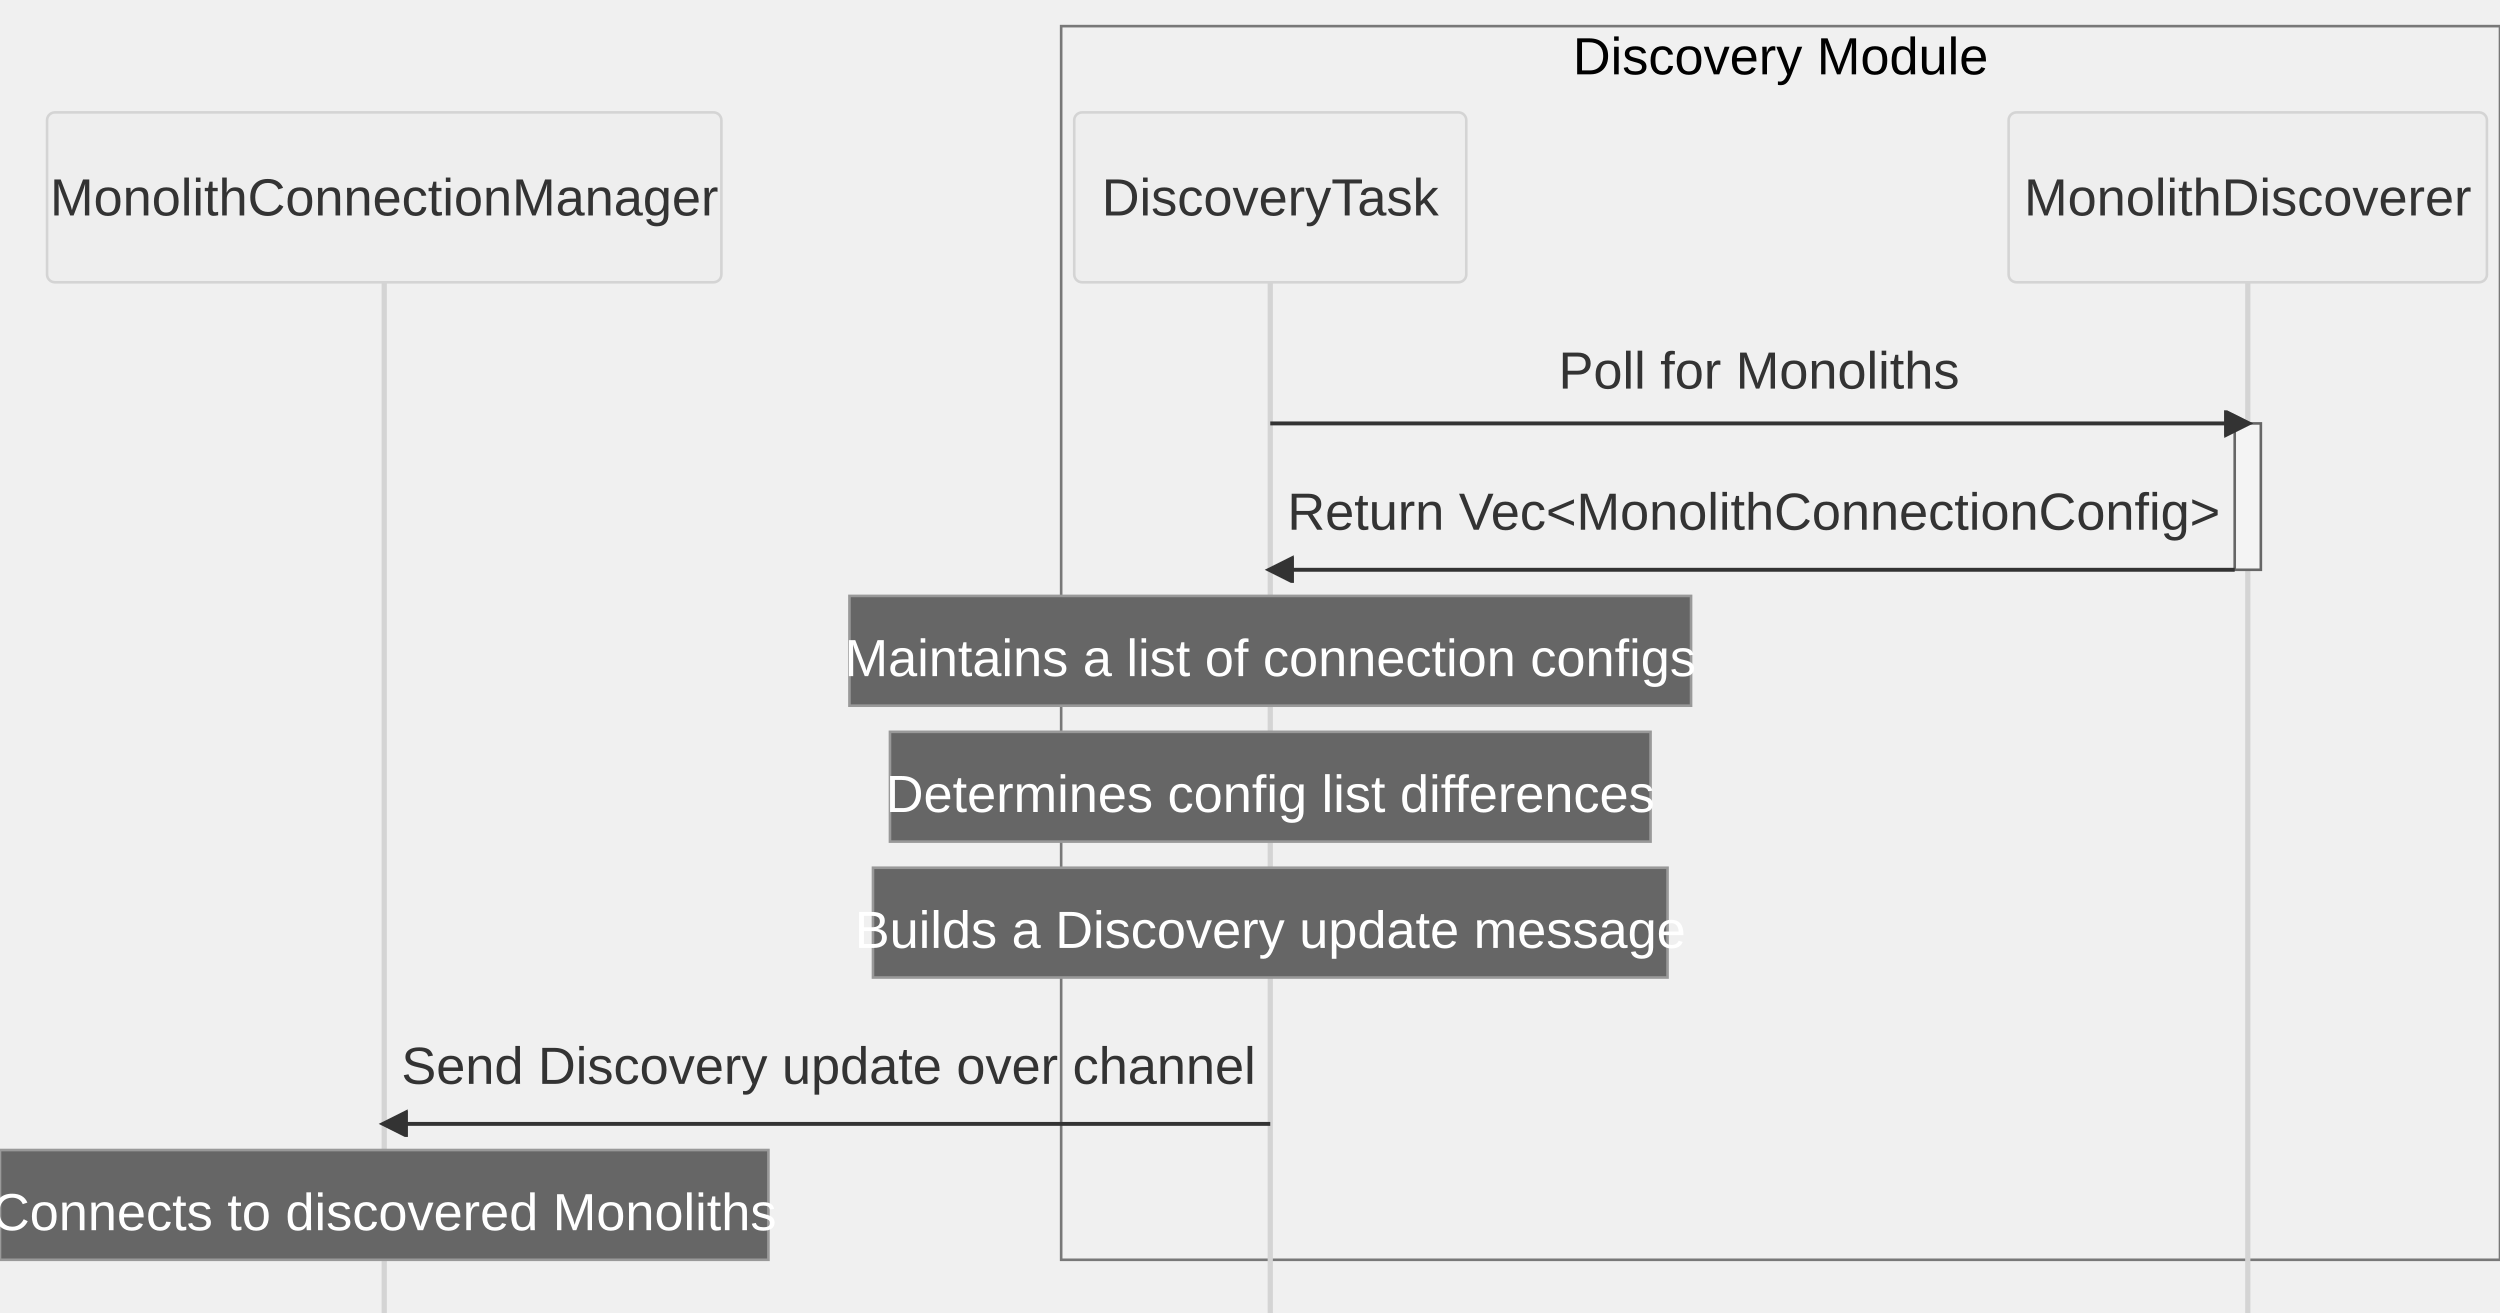
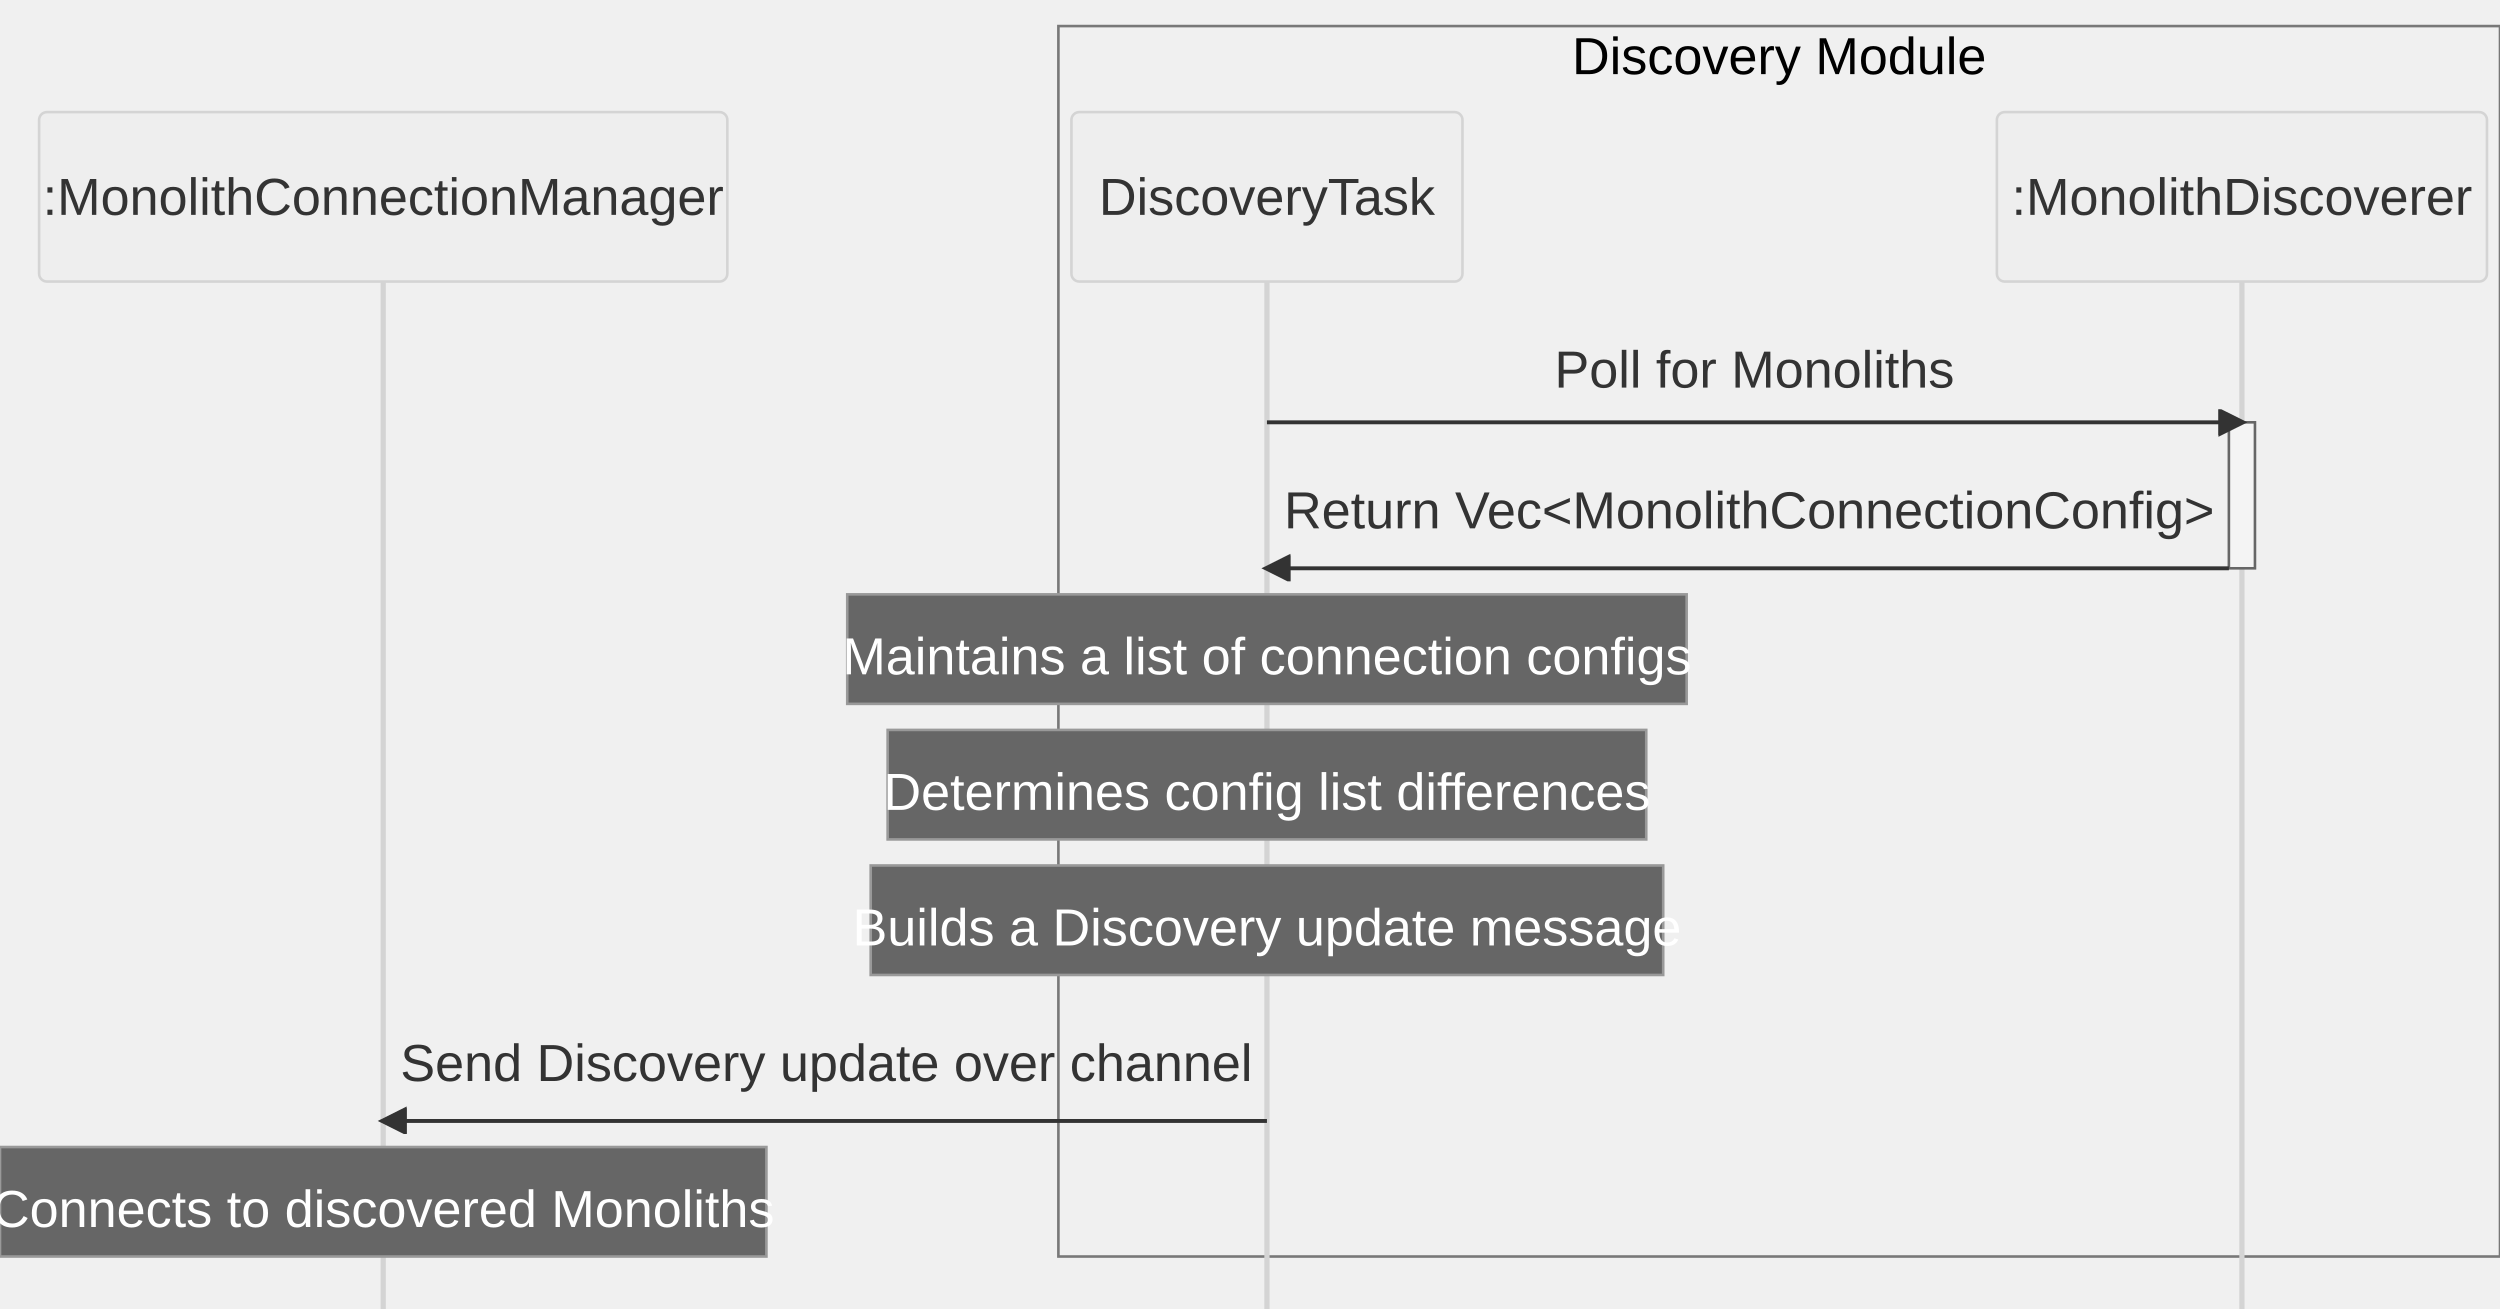
- <svg xmlns="http://www.w3.org/2000/svg" aria-roledescription="sequence" role="graphics-document document" viewBox="-18 -10 956.5 502" style="max-width: 956.5px; background-color: white;" width="100%" id="my-svg">
+ <svg xmlns="http://www.w3.org/2000/svg" aria-roledescription="sequence" role="graphics-document document" viewBox="-15 -10 959 502" style="max-width: 959px; background-color: white;" width="100%" id="my-svg">
  <g>
-     <rect class="rect" height="472" width="550.5" stroke="rgb(0,0,0, 0.5)" fill="transparent" y="0" x="388" />
-     <text style="text-anchor: middle; font-size: 20px; font-weight: 400;" class="text" alignment-baseline="central" dominant-baseline="central" y="11.5" x="663.25">
-       <tspan dy="0" x="663.25">Discovery Module</tspan>
+     <rect class="rect" height="472" width="553" stroke="rgb(0,0,0, 0.5)" fill="transparent" y="0" x="391" />
+     <text style="text-anchor: middle; font-size: 20px; font-weight: 400;" class="text" alignment-baseline="central" dominant-baseline="central" y="11.5" x="667.5">
+       <tspan dy="0" x="667.5">Discovery Module</tspan>
    </text>
  </g>
  <g>
-     <line stroke="#999" stroke-width="0.5px" class="200" y2="2000" x2="842" y1="38" x1="842" id="actor2" />
+     <line stroke="#999" stroke-width="0.5px" class="200" y2="2000" x2="845" y1="38" x1="845" id="actor2" />
    <g id="root-2">
-       <rect class="actor" ry="3" rx="3" height="65" width="183" stroke="#666" fill="#eaeaea" y="33" x="750.5" />
-       <text style="text-anchor: middle; font-size: 20px; font-weight: 400;" class="actor" alignment-baseline="central" dominant-baseline="central" y="65.5" x="842">
-         <tspan dy="0" x="842">MonolithDiscoverer</tspan>
+       <rect class="actor" ry="3" rx="3" height="65" width="188" stroke="#666" fill="#eaeaea" y="33" x="751" />
+       <text style="text-anchor: middle; font-size: 20px; font-weight: 400;" class="actor" alignment-baseline="central" dominant-baseline="central" y="65.5" x="845">
+         <tspan dy="0" x="845">:MonolithDiscoverer</tspan>
      </text>
    </g>
  </g>
  <g>
-     <line stroke="#999" stroke-width="0.5px" class="200" y2="2000" x2="468" y1="38" x1="468" id="actor1" />
+     <line stroke="#999" stroke-width="0.5px" class="200" y2="2000" x2="471" y1="38" x1="471" id="actor1" />
    <g id="root-1">
-       <rect class="actor" ry="3" rx="3" height="65" width="150" stroke="#666" fill="#eaeaea" y="33" x="393" />
-       <text style="text-anchor: middle; font-size: 20px; font-weight: 400;" class="actor" alignment-baseline="central" dominant-baseline="central" y="65.5" x="468">
-         <tspan dy="0" x="468">DiscoveryTask</tspan>
+       <rect class="actor" ry="3" rx="3" height="65" width="150" stroke="#666" fill="#eaeaea" y="33" x="396" />
+       <text style="text-anchor: middle; font-size: 20px; font-weight: 400;" class="actor" alignment-baseline="central" dominant-baseline="central" y="65.5" x="471">
+         <tspan dy="0" x="471">DiscoveryTask</tspan>
      </text>
    </g>
  </g>
  <g>
-     <line stroke="#999" stroke-width="0.5px" class="200" y2="2000" x2="129" y1="38" x1="129" id="actor0" />
+     <line stroke="#999" stroke-width="0.5px" class="200" y2="2000" x2="132" y1="38" x1="132" id="actor0" />
    <g id="root-0">
-       <rect class="actor" ry="3" rx="3" height="65" width="258" stroke="#666" fill="#eaeaea" y="33" x="0" />
-       <text style="text-anchor: middle; font-size: 20px; font-weight: 400;" class="actor" alignment-baseline="central" dominant-baseline="central" y="65.5" x="129">
-         <tspan dy="0" x="129">MonolithConnectionManager</tspan>
+       <rect class="actor" ry="3" rx="3" height="65" width="264" stroke="#666" fill="#eaeaea" y="33" x="0" />
+       <text style="text-anchor: middle; font-size: 20px; font-weight: 400;" class="actor" alignment-baseline="central" dominant-baseline="central" y="65.5" x="132">
+         <tspan dy="0" x="132">:MonolithConnectionManager</tspan>
      </text>
    </g>
  </g>
  <style>#my-svg{font-family:"trebuchet ms",verdana,arial,sans-serif;font-size:16px;fill:#000000;}#my-svg .error-icon{fill:#552222;}#my-svg .error-text{fill:#552222;stroke:#552222;}#my-svg .edge-thickness-normal{stroke-width:2px;}#my-svg .edge-thickness-thick{stroke-width:3.5px;}#my-svg .edge-pattern-solid{stroke-dasharray:0;}#my-svg .edge-pattern-dashed{stroke-dasharray:3;}#my-svg .edge-pattern-dotted{stroke-dasharray:2;}#my-svg .marker{fill:#666;stroke:#666;}#my-svg .marker.cross{stroke:#666;}#my-svg svg{font-family:"trebuchet ms",verdana,arial,sans-serif;font-size:16px;}#my-svg .actor{stroke:hsl(0, 0%, 83%);fill:#eee;}#my-svg text.actor&gt;tspan{fill:#333;stroke:none;}#my-svg .actor-line{stroke:#666;}#my-svg .messageLine0{stroke-width:1.5;stroke-dasharray:none;stroke:#333;}#my-svg .messageLine1{stroke-width:1.5;stroke-dasharray:2,2;stroke:#333;}#my-svg #arrowhead path{fill:#333;stroke:#333;}#my-svg .sequenceNumber{fill:white;}#my-svg #sequencenumber{fill:#333;}#my-svg #crosshead path{fill:#333;stroke:#333;}#my-svg .messageText{fill:#333;stroke:none;}#my-svg .labelBox{stroke:hsl(0, 0%, 83%);fill:#eee;}#my-svg .labelText,#my-svg .labelText&gt;tspan{fill:#333;stroke:none;}#my-svg .loopText,#my-svg .loopText&gt;tspan{fill:#333;stroke:none;}#my-svg .loopLine{stroke-width:2px;stroke-dasharray:2,2;stroke:hsl(0, 0%, 83%);fill:hsl(0, 0%, 83%);}#my-svg .note{stroke:#999;fill:#666;}#my-svg .noteText,#my-svg .noteText&gt;tspan{fill:#fff;stroke:none;}#my-svg .activation0{fill:#f4f4f4;stroke:#666;}#my-svg .activation1{fill:#f4f4f4;stroke:#666;}#my-svg .activation2{fill:#f4f4f4;stroke:#666;}#my-svg .actorPopupMenu{position:absolute;}#my-svg .actorPopupMenuPanel{position:absolute;fill:#eee;box-shadow:0px 8px 16px 0px rgba(0,0,0,0.2);filter:drop-shadow(3px 5px 2px rgb(0 0 0 / 0.4));}#my-svg .actor-man line{stroke:hsl(0, 0%, 83%);fill:#eee;}#my-svg .actor-man circle,#my-svg line{stroke:hsl(0, 0%, 83%);fill:#eee;stroke-width:2px;}#my-svg :root{--mermaid-font-family:"trebuchet ms",verdana,arial,sans-serif;}</style>
  <g />
  <defs>
    <symbol height="24" width="24" id="computer">
      <path d="M2 2v13h20v-13h-20zm18 11h-16v-9h16v9zm-10.228 6l.466-1h3.524l.467 1h-4.457zm14.228 3h-24l2-6h2.104l-1.33 4h18.45l-1.297-4h2.073l2 6zm-5-10h-14v-7h14v7z" transform="scale(.5)" />
    </symbol>
  </defs>
  <defs>
    <symbol clip-rule="evenodd" fill-rule="evenodd" id="database">
      <path d="M12.258.001l.256.004.255.005.253.008.251.01.249.012.247.015.246.016.242.019.241.02.239.023.236.024.233.027.231.028.229.031.225.032.223.034.22.036.217.038.214.04.211.041.208.043.205.045.201.046.198.048.194.05.191.051.187.053.183.054.18.056.175.057.172.059.168.06.163.061.16.063.155.064.15.066.074.033.073.033.071.034.07.034.069.035.068.035.067.035.066.035.064.036.064.036.062.036.06.036.06.037.058.037.058.037.055.038.055.038.053.038.052.038.051.039.05.039.048.039.047.039.045.04.044.04.043.04.041.04.04.041.039.041.037.041.036.041.034.041.033.042.032.042.03.042.029.042.027.042.026.043.024.043.023.043.021.043.02.043.018.044.017.043.015.044.013.044.012.044.011.045.009.044.007.045.006.045.004.045.002.045.001.045v17l-.001.045-.002.045-.004.045-.006.045-.007.045-.009.044-.011.045-.012.044-.013.044-.015.044-.017.043-.018.044-.02.043-.021.043-.023.043-.024.043-.026.043-.027.042-.029.042-.03.042-.032.042-.033.042-.034.041-.036.041-.037.041-.039.041-.04.041-.041.04-.043.04-.044.04-.045.04-.047.039-.048.039-.05.039-.051.039-.052.038-.053.038-.055.038-.055.038-.058.037-.058.037-.06.037-.06.036-.062.036-.064.036-.064.036-.066.035-.067.035-.068.035-.069.035-.07.034-.071.034-.073.033-.074.033-.15.066-.155.064-.16.063-.163.061-.168.06-.172.059-.175.057-.18.056-.183.054-.187.053-.191.051-.194.05-.198.048-.201.046-.205.045-.208.043-.211.041-.214.04-.217.038-.22.036-.223.034-.225.032-.229.031-.231.028-.233.027-.236.024-.239.023-.241.02-.242.019-.246.016-.247.015-.249.012-.251.01-.253.008-.255.005-.256.004-.258.001-.258-.001-.256-.004-.255-.005-.253-.008-.251-.01-.249-.012-.247-.015-.245-.016-.243-.019-.241-.02-.238-.023-.236-.024-.234-.027-.231-.028-.228-.031-.226-.032-.223-.034-.22-.036-.217-.038-.214-.04-.211-.041-.208-.043-.204-.045-.201-.046-.198-.048-.195-.05-.19-.051-.187-.053-.184-.054-.179-.056-.176-.057-.172-.059-.167-.06-.164-.061-.159-.063-.155-.064-.151-.066-.074-.033-.072-.033-.072-.034-.07-.034-.069-.035-.068-.035-.067-.035-.066-.035-.064-.036-.063-.036-.062-.036-.061-.036-.06-.037-.058-.037-.057-.037-.056-.038-.055-.038-.053-.038-.052-.038-.051-.039-.049-.039-.049-.039-.046-.039-.046-.04-.044-.04-.043-.04-.041-.04-.04-.041-.039-.041-.037-.041-.036-.041-.034-.041-.033-.042-.032-.042-.03-.042-.029-.042-.027-.042-.026-.043-.024-.043-.023-.043-.021-.043-.02-.043-.018-.044-.017-.043-.015-.044-.013-.044-.012-.044-.011-.045-.009-.044-.007-.045-.006-.045-.004-.045-.002-.045-.001-.045v-17l.001-.045.002-.045.004-.045.006-.045.007-.045.009-.044.011-.045.012-.044.013-.044.015-.044.017-.043.018-.044.02-.043.021-.043.023-.043.024-.043.026-.043.027-.042.029-.042.03-.042.032-.042.033-.042.034-.041.036-.041.037-.041.039-.041.04-.041.041-.04.043-.04.044-.04.046-.04.046-.039.049-.039.049-.039.051-.039.052-.038.053-.038.055-.038.056-.038.057-.037.058-.037.06-.037.061-.036.062-.036.063-.036.064-.036.066-.035.067-.035.068-.035.069-.035.07-.034.072-.034.072-.033.074-.033.151-.066.155-.064.159-.063.164-.061.167-.06.172-.059.176-.057.179-.056.184-.054.187-.053.19-.051.195-.05.198-.048.201-.046.204-.045.208-.043.211-.041.214-.04.217-.038.22-.036.223-.034.226-.032.228-.031.231-.028.234-.027.236-.024.238-.023.241-.02.243-.019.245-.016.247-.015.249-.012.251-.01.253-.008.255-.005.256-.004.258-.001.258.001zm-9.258 20.499v.01l.001.021.003.021.004.022.005.021.006.022.007.022.009.023.01.022.011.023.012.023.013.023.015.023.016.024.017.023.018.024.019.024.021.024.022.025.023.024.024.025.052.049.056.05.061.051.066.051.07.051.075.051.079.052.084.052.088.052.092.052.097.052.102.051.105.052.11.052.114.051.119.051.123.051.127.05.131.05.135.05.139.048.144.049.147.047.152.047.155.047.16.045.163.045.167.043.171.043.176.041.178.041.183.039.187.039.19.037.194.035.197.035.202.033.204.031.209.03.212.029.216.027.219.025.222.024.226.021.23.02.233.018.236.016.24.015.243.012.246.01.249.008.253.005.256.004.259.001.26-.001.257-.004.254-.005.25-.008.247-.011.244-.012.241-.014.237-.016.233-.018.231-.021.226-.021.224-.024.22-.026.216-.027.212-.028.21-.031.205-.031.202-.034.198-.034.194-.036.191-.037.187-.039.183-.04.179-.04.175-.042.172-.043.168-.044.163-.045.16-.046.155-.046.152-.047.148-.048.143-.049.139-.049.136-.05.131-.05.126-.05.123-.051.118-.052.114-.051.11-.052.106-.052.101-.052.096-.052.092-.052.088-.053.083-.051.079-.052.074-.052.07-.051.065-.051.06-.051.056-.05.051-.05.023-.024.023-.025.021-.024.02-.024.019-.024.018-.024.017-.024.015-.023.014-.024.013-.023.012-.023.01-.023.01-.022.008-.022.006-.022.006-.022.004-.022.004-.021.001-.021.001-.021v-4.127l-.077.055-.08.053-.083.054-.085.053-.087.052-.09.052-.093.051-.095.05-.097.05-.1.049-.102.049-.105.048-.106.047-.109.047-.111.046-.114.045-.115.045-.118.044-.12.043-.122.042-.124.042-.126.041-.128.04-.13.04-.132.038-.134.038-.135.037-.138.037-.139.035-.142.035-.143.034-.144.033-.147.032-.148.031-.15.03-.151.03-.153.029-.154.027-.156.027-.158.026-.159.025-.161.024-.162.023-.163.022-.165.021-.166.02-.167.019-.169.018-.169.017-.171.016-.173.015-.173.014-.175.013-.175.012-.177.011-.178.01-.179.008-.179.008-.181.006-.182.005-.182.004-.184.003-.184.002h-.37l-.184-.002-.184-.003-.182-.004-.182-.005-.181-.006-.179-.008-.179-.008-.178-.01-.176-.011-.176-.012-.175-.013-.173-.014-.172-.015-.171-.016-.17-.017-.169-.018-.167-.019-.166-.02-.165-.021-.163-.022-.162-.023-.161-.024-.159-.025-.157-.026-.156-.027-.155-.027-.153-.029-.151-.03-.15-.03-.148-.031-.146-.032-.145-.033-.143-.034-.141-.035-.14-.035-.137-.037-.136-.037-.134-.038-.132-.038-.13-.04-.128-.04-.126-.041-.124-.042-.122-.042-.12-.044-.117-.043-.116-.045-.113-.045-.112-.046-.109-.047-.106-.047-.105-.048-.102-.049-.1-.049-.097-.05-.095-.05-.093-.052-.09-.051-.087-.052-.085-.053-.083-.054-.08-.054-.077-.054v4.127zm0-5.654v.011l.001.021.003.021.004.021.005.022.006.022.007.022.009.022.01.022.011.023.012.023.013.023.015.024.016.023.017.024.018.024.019.024.021.024.022.024.023.025.024.024.052.05.056.05.061.05.066.051.07.051.075.052.079.051.084.052.088.052.092.052.097.052.102.052.105.052.11.051.114.051.119.052.123.05.127.051.131.05.135.049.139.049.144.048.147.048.152.047.155.046.16.045.163.045.167.044.171.042.176.042.178.04.183.04.187.038.19.037.194.036.197.034.202.033.204.032.209.03.212.028.216.027.219.025.222.024.226.022.23.02.233.018.236.016.24.014.243.012.246.01.249.008.253.006.256.003.259.001.26-.001.257-.003.254-.006.25-.008.247-.01.244-.012.241-.015.237-.016.233-.018.231-.02.226-.022.224-.024.22-.025.216-.027.212-.029.21-.03.205-.032.202-.033.198-.035.194-.036.191-.037.187-.039.183-.039.179-.041.175-.042.172-.043.168-.044.163-.045.16-.045.155-.047.152-.047.148-.048.143-.048.139-.05.136-.049.131-.05.126-.051.123-.051.118-.051.114-.052.11-.052.106-.052.101-.052.096-.052.092-.052.088-.052.083-.052.079-.052.074-.051.07-.052.065-.051.06-.05.056-.051.051-.049.023-.025.023-.024.021-.025.02-.024.019-.024.018-.024.017-.024.015-.023.014-.023.013-.024.012-.022.01-.023.01-.023.008-.022.006-.022.006-.022.004-.021.004-.022.001-.021.001-.021v-4.139l-.077.054-.08.054-.083.054-.085.052-.087.053-.09.051-.093.051-.095.051-.097.05-.1.049-.102.049-.105.048-.106.047-.109.047-.111.046-.114.045-.115.044-.118.044-.12.044-.122.042-.124.042-.126.041-.128.04-.13.039-.132.039-.134.038-.135.037-.138.036-.139.036-.142.035-.143.033-.144.033-.147.033-.148.031-.15.03-.151.03-.153.028-.154.028-.156.027-.158.026-.159.025-.161.024-.162.023-.163.022-.165.021-.166.02-.167.019-.169.018-.169.017-.171.016-.173.015-.173.014-.175.013-.175.012-.177.011-.178.009-.179.009-.179.007-.181.007-.182.005-.182.004-.184.003-.184.002h-.37l-.184-.002-.184-.003-.182-.004-.182-.005-.181-.007-.179-.007-.179-.009-.178-.009-.176-.011-.176-.012-.175-.013-.173-.014-.172-.015-.171-.016-.17-.017-.169-.018-.167-.019-.166-.02-.165-.021-.163-.022-.162-.023-.161-.024-.159-.025-.157-.026-.156-.027-.155-.028-.153-.028-.151-.03-.15-.03-.148-.031-.146-.033-.145-.033-.143-.033-.141-.035-.14-.036-.137-.036-.136-.037-.134-.038-.132-.039-.13-.039-.128-.04-.126-.041-.124-.042-.122-.043-.12-.043-.117-.044-.116-.044-.113-.046-.112-.046-.109-.046-.106-.047-.105-.048-.102-.049-.1-.049-.097-.05-.095-.051-.093-.051-.09-.051-.087-.053-.085-.052-.083-.054-.08-.054-.077-.054v4.139zm0-5.666v.011l.001.02.003.022.004.021.005.022.006.021.007.022.009.023.01.022.011.023.012.023.013.023.015.023.016.024.017.024.018.023.019.024.021.025.022.024.023.024.024.025.052.05.056.05.061.05.066.051.07.051.075.052.079.051.084.052.088.052.092.052.097.052.102.052.105.051.11.052.114.051.119.051.123.051.127.05.131.05.135.05.139.049.144.048.147.048.152.047.155.046.16.045.163.045.167.043.171.043.176.042.178.04.183.04.187.038.19.037.194.036.197.034.202.033.204.032.209.03.212.028.216.027.219.025.222.024.226.021.23.02.233.018.236.017.24.014.243.012.246.01.249.008.253.006.256.003.259.001.26-.001.257-.003.254-.006.25-.008.247-.01.244-.013.241-.014.237-.016.233-.018.231-.02.226-.022.224-.024.22-.025.216-.027.212-.029.21-.03.205-.032.202-.033.198-.035.194-.036.191-.037.187-.039.183-.039.179-.041.175-.042.172-.043.168-.044.163-.045.16-.045.155-.047.152-.047.148-.048.143-.049.139-.049.136-.049.131-.051.126-.05.123-.051.118-.052.114-.051.11-.052.106-.052.101-.052.096-.052.092-.052.088-.052.083-.052.079-.052.074-.052.07-.051.065-.051.06-.051.056-.05.051-.049.023-.025.023-.025.021-.024.02-.024.019-.024.018-.024.017-.024.015-.023.014-.024.013-.023.012-.023.01-.022.01-.023.008-.022.006-.022.006-.022.004-.022.004-.021.001-.021.001-.021v-4.153l-.077.054-.08.054-.083.053-.085.053-.087.053-.09.051-.093.051-.095.051-.097.05-.1.049-.102.048-.105.048-.106.048-.109.046-.111.046-.114.046-.115.044-.118.044-.12.043-.122.043-.124.042-.126.041-.128.04-.13.039-.132.039-.134.038-.135.037-.138.036-.139.036-.142.034-.143.034-.144.033-.147.032-.148.032-.15.03-.151.03-.153.028-.154.028-.156.027-.158.026-.159.024-.161.024-.162.023-.163.023-.165.021-.166.02-.167.019-.169.018-.169.017-.171.016-.173.015-.173.014-.175.013-.175.012-.177.01-.178.01-.179.009-.179.007-.181.006-.182.006-.182.004-.184.003-.184.001-.185.001-.185-.001-.184-.001-.184-.003-.182-.004-.182-.006-.181-.006-.179-.007-.179-.009-.178-.01-.176-.01-.176-.012-.175-.013-.173-.014-.172-.015-.171-.016-.17-.017-.169-.018-.167-.019-.166-.02-.165-.021-.163-.023-.162-.023-.161-.024-.159-.024-.157-.026-.156-.027-.155-.028-.153-.028-.151-.03-.15-.03-.148-.032-.146-.032-.145-.033-.143-.034-.141-.034-.14-.036-.137-.036-.136-.037-.134-.038-.132-.039-.13-.039-.128-.041-.126-.041-.124-.041-.122-.043-.12-.043-.117-.044-.116-.044-.113-.046-.112-.046-.109-.046-.106-.048-.105-.048-.102-.048-.1-.05-.097-.049-.095-.051-.093-.051-.09-.052-.087-.052-.085-.053-.083-.053-.08-.054-.077-.054v4.153zm8.74-8.179l-.257.004-.254.005-.25.008-.247.011-.244.012-.241.014-.237.016-.233.018-.231.021-.226.022-.224.023-.22.026-.216.027-.212.028-.21.031-.205.032-.202.033-.198.034-.194.036-.191.038-.187.038-.183.04-.179.041-.175.042-.172.043-.168.043-.163.045-.16.046-.155.046-.152.048-.148.048-.143.048-.139.049-.136.05-.131.05-.126.051-.123.051-.118.051-.114.052-.11.052-.106.052-.101.052-.096.052-.092.052-.088.052-.083.052-.079.052-.074.051-.07.052-.065.051-.06.05-.056.05-.051.05-.023.025-.023.024-.021.024-.02.025-.019.024-.018.024-.017.023-.015.024-.014.023-.013.023-.012.023-.01.023-.01.022-.008.022-.006.023-.006.021-.004.022-.004.021-.001.021-.001.021.001.021.001.021.004.021.004.022.006.021.006.023.008.022.01.022.01.023.012.023.013.023.014.023.015.024.017.023.018.024.019.024.02.025.021.024.023.024.023.025.051.05.056.05.06.05.065.051.07.052.074.051.079.052.083.052.088.052.092.052.096.052.101.052.106.052.11.052.114.052.118.051.123.051.126.051.131.05.136.05.139.049.143.048.148.048.152.048.155.046.16.046.163.045.168.043.172.043.175.042.179.041.183.04.187.038.191.038.194.036.198.034.202.033.205.032.21.031.212.028.216.027.22.026.224.023.226.022.231.021.233.018.237.016.241.014.244.012.247.011.25.008.254.005.257.004.26.001.26-.001.257-.004.254-.005.25-.008.247-.011.244-.012.241-.014.237-.016.233-.018.231-.021.226-.022.224-.023.22-.026.216-.027.212-.028.21-.031.205-.032.202-.033.198-.034.194-.036.191-.038.187-.038.183-.04.179-.041.175-.042.172-.043.168-.043.163-.045.16-.046.155-.046.152-.048.148-.048.143-.048.139-.049.136-.05.131-.05.126-.051.123-.051.118-.051.114-.052.11-.052.106-.052.101-.052.096-.052.092-.052.088-.052.083-.052.079-.052.074-.051.07-.052.065-.051.06-.05.056-.05.051-.05.023-.025.023-.024.021-.024.02-.025.019-.024.018-.024.017-.023.015-.024.014-.023.013-.023.012-.023.01-.023.01-.022.008-.022.006-.023.006-.021.004-.022.004-.021.001-.021.001-.021-.001-.021-.001-.021-.004-.021-.004-.022-.006-.021-.006-.023-.008-.022-.01-.022-.01-.023-.012-.023-.013-.023-.014-.023-.015-.024-.017-.023-.018-.024-.019-.024-.02-.025-.021-.024-.023-.024-.023-.025-.051-.05-.056-.05-.06-.05-.065-.051-.07-.052-.074-.051-.079-.052-.083-.052-.088-.052-.092-.052-.096-.052-.101-.052-.106-.052-.11-.052-.114-.052-.118-.051-.123-.051-.126-.051-.131-.05-.136-.05-.139-.049-.143-.048-.148-.048-.152-.048-.155-.046-.16-.046-.163-.045-.168-.043-.172-.043-.175-.042-.179-.041-.183-.04-.187-.038-.191-.038-.194-.036-.198-.034-.202-.033-.205-.032-.21-.031-.212-.028-.216-.027-.22-.026-.224-.023-.226-.022-.231-.021-.233-.018-.237-.016-.241-.014-.244-.012-.247-.011-.25-.008-.254-.005-.257-.004-.26-.001-.26.001z" transform="scale(.5)" />
    </symbol>
  </defs>
  <defs>
    <symbol height="24" width="24" id="clock">
      <path d="M12 2c5.514 0 10 4.486 10 10s-4.486 10-10 10-10-4.486-10-10 4.486-10 10-10zm0-2c-6.627 0-12 5.373-12 12s5.373 12 12 12 12-5.373 12-12-5.373-12-12-12zm5.848 12.459c.202.038.202.333.001.372-1.907.361-6.045 1.111-6.547 1.111-.719 0-1.301-.582-1.301-1.301 0-.512.77-5.447 1.125-7.445.034-.192.312-.181.343.014l.985 6.238 5.394 1.011z" transform="scale(.5)" />
    </symbol>
  </defs>
  <defs>
    <marker orient="auto" markerHeight="12" markerWidth="12" markerUnits="userSpaceOnUse" refY="5" refX="9" id="arrowhead">
      <path d="M 0 0 L 10 5 L 0 10 z" />
    </marker>
  </defs>
  <defs>
    <marker refY="5" refX="4" orient="auto" markerHeight="8" markerWidth="15" id="crosshead">
      <path style="stroke-dasharray: 0, 0;" d="M 1,2 L 6,7 M 6,2 L 1,7" stroke-width="1pt" stroke="#000000" fill="none" />
    </marker>
  </defs>
  <defs>
    <marker orient="auto" markerHeight="28" markerWidth="20" refY="7" refX="18" id="filled-head">
      <path d="M 18,7 L9,13 L14,7 L9,1 Z" />
    </marker>
  </defs>
  <defs>
    <marker orient="auto" markerHeight="40" markerWidth="60" refY="15" refX="15" id="sequencenumber">
      <circle r="6" cy="15" cx="15" />
    </marker>
  </defs>
  <g>
-     <rect class="activation0" ry="0" rx="0" height="56" width="10" stroke="#666" fill="#EDF2AE" y="152" x="837" />
+     <rect class="activation0" ry="0" rx="0" height="56" width="10" stroke="#666" fill="#EDF2AE" y="152" x="840" />
  </g>
  <g>
-     <rect class="note" ry="0" rx="0" height="42" width="322" stroke="#666" fill="#EDF2AE" y="218" x="307" />
-     <text style="font-size: 20px; font-weight: 400;" dy="1em" class="noteText" alignment-baseline="middle" dominant-baseline="middle" text-anchor="middle" y="223" x="468">
-       <tspan x="468">Maintains a list of connection configs</tspan>
+     <rect class="note" ry="0" rx="0" height="42" width="322" stroke="#666" fill="#EDF2AE" y="218" x="310" />
+     <text style="font-size: 20px; font-weight: 400;" dy="1em" class="noteText" alignment-baseline="middle" dominant-baseline="middle" text-anchor="middle" y="223" x="471">
+       <tspan x="471">Maintains a list of connection configs</tspan>
    </text>
  </g>
  <g>
-     <rect class="note" ry="0" rx="0" height="42" width="291" stroke="#666" fill="#EDF2AE" y="270" x="322.5" />
-     <text style="font-size: 20px; font-weight: 400;" dy="1em" class="noteText" alignment-baseline="middle" dominant-baseline="middle" text-anchor="middle" y="275" x="468">
-       <tspan x="468">Determines config list differences</tspan>
+     <rect class="note" ry="0" rx="0" height="42" width="291" stroke="#666" fill="#EDF2AE" y="270" x="325.5" />
+     <text style="font-size: 20px; font-weight: 400;" dy="1em" class="noteText" alignment-baseline="middle" dominant-baseline="middle" text-anchor="middle" y="275" x="471">
+       <tspan x="471">Determines config list differences</tspan>
    </text>
  </g>
  <g>
-     <rect class="note" ry="0" rx="0" height="42" width="304" stroke="#666" fill="#EDF2AE" y="322" x="316" />
-     <text style="font-size: 20px; font-weight: 400;" dy="1em" class="noteText" alignment-baseline="middle" dominant-baseline="middle" text-anchor="middle" y="327" x="468">
-       <tspan x="468">Builds a Discovery update message</tspan>
+     <rect class="note" ry="0" rx="0" height="42" width="304" stroke="#666" fill="#EDF2AE" y="322" x="319" />
+     <text style="font-size: 20px; font-weight: 400;" dy="1em" class="noteText" alignment-baseline="middle" dominant-baseline="middle" text-anchor="middle" y="327" x="471">
+       <tspan x="471">Builds a Discovery update message</tspan>
    </text>
  </g>
  <g>
-     <rect class="note" ry="0" rx="0" height="42" width="294" stroke="#666" fill="#EDF2AE" y="430" x="-18" />
-     <text style="font-size: 20px; font-weight: 400;" dy="1em" class="noteText" alignment-baseline="middle" dominant-baseline="middle" text-anchor="middle" y="435" x="129">
-       <tspan x="129">Connects to discovered Monoliths</tspan>
+     <rect class="note" ry="0" rx="0" height="42" width="294" stroke="#666" fill="#EDF2AE" y="430" x="-15" />
+     <text style="font-size: 20px; font-weight: 400;" dy="1em" class="noteText" alignment-baseline="middle" dominant-baseline="middle" text-anchor="middle" y="435" x="132">
+       <tspan x="132">Connects to discovered Monoliths</tspan>
    </text>
  </g>
-   <text style="font-size: 20px; font-weight: 400;" dy="1em" class="messageText" alignment-baseline="middle" dominant-baseline="middle" text-anchor="middle" y="113" x="655">Poll for Monoliths</text>
-   <line style="fill: none;" marker-end="url(#arrowhead)" stroke="none" stroke-width="2" class="messageLine0" y2="152" x2="842" y1="152" x1="468" />
-   <text style="font-size: 20px; font-weight: 400;" dy="1em" class="messageText" alignment-baseline="middle" dominant-baseline="middle" text-anchor="middle" y="167" x="653">Return Vec&lt;MonolithConnectionConfig&gt;</text>
-   <line style="fill: none;" marker-end="url(#arrowhead)" stroke="none" stroke-width="2" class="messageLine0" y2="208" x2="468" y1="208" x1="837" />
-   <text style="font-size: 20px; font-weight: 400;" dy="1em" class="messageText" alignment-baseline="middle" dominant-baseline="middle" text-anchor="middle" y="379" x="299">Send Discovery update over channel</text>
-   <line style="fill: none;" marker-end="url(#arrowhead)" stroke="none" stroke-width="2" class="messageLine0" y2="420" x2="129" y1="420" x1="468" />
+   <text style="font-size: 20px; font-weight: 400;" dy="1em" class="messageText" alignment-baseline="middle" dominant-baseline="middle" text-anchor="middle" y="113" x="658">Poll for Monoliths</text>
+   <line style="fill: none;" marker-end="url(#arrowhead)" stroke="none" stroke-width="2" class="messageLine0" y2="152" x2="845" y1="152" x1="471" />
+   <text style="font-size: 20px; font-weight: 400;" dy="1em" class="messageText" alignment-baseline="middle" dominant-baseline="middle" text-anchor="middle" y="167" x="656">Return Vec&lt;MonolithConnectionConfig&gt;</text>
+   <line style="fill: none;" marker-end="url(#arrowhead)" stroke="none" stroke-width="2" class="messageLine0" y2="208" x2="471" y1="208" x1="840" />
+   <text style="font-size: 20px; font-weight: 400;" dy="1em" class="messageText" alignment-baseline="middle" dominant-baseline="middle" text-anchor="middle" y="379" x="302">Send Discovery update over channel</text>
+   <line style="fill: none;" marker-end="url(#arrowhead)" stroke="none" stroke-width="2" class="messageLine0" y2="420" x2="132" y1="420" x1="471" />
</svg>
